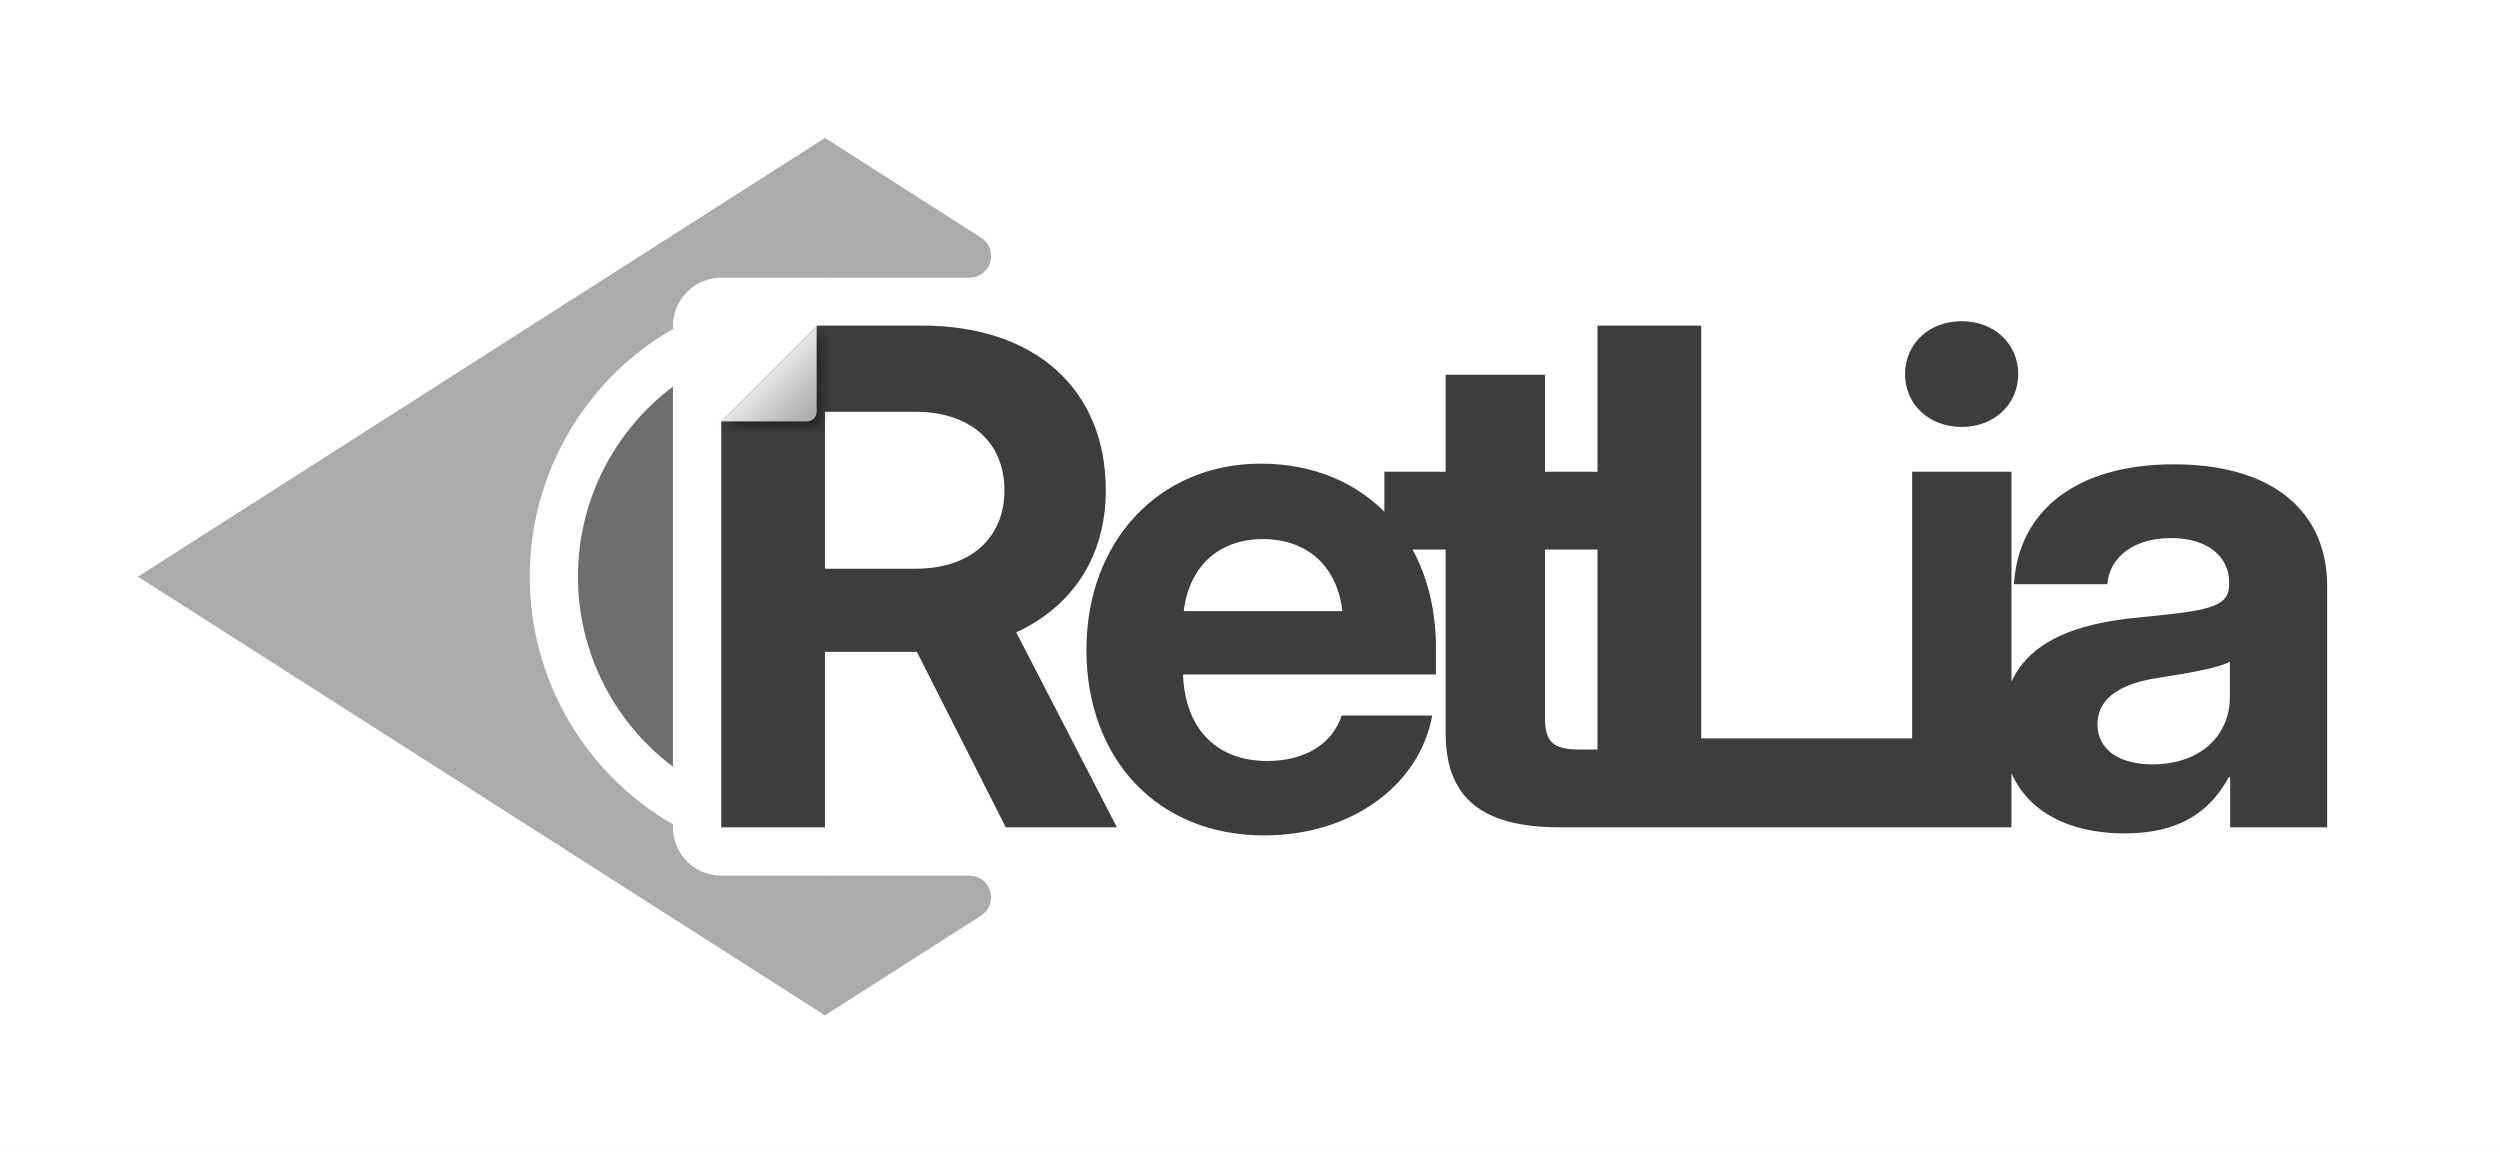
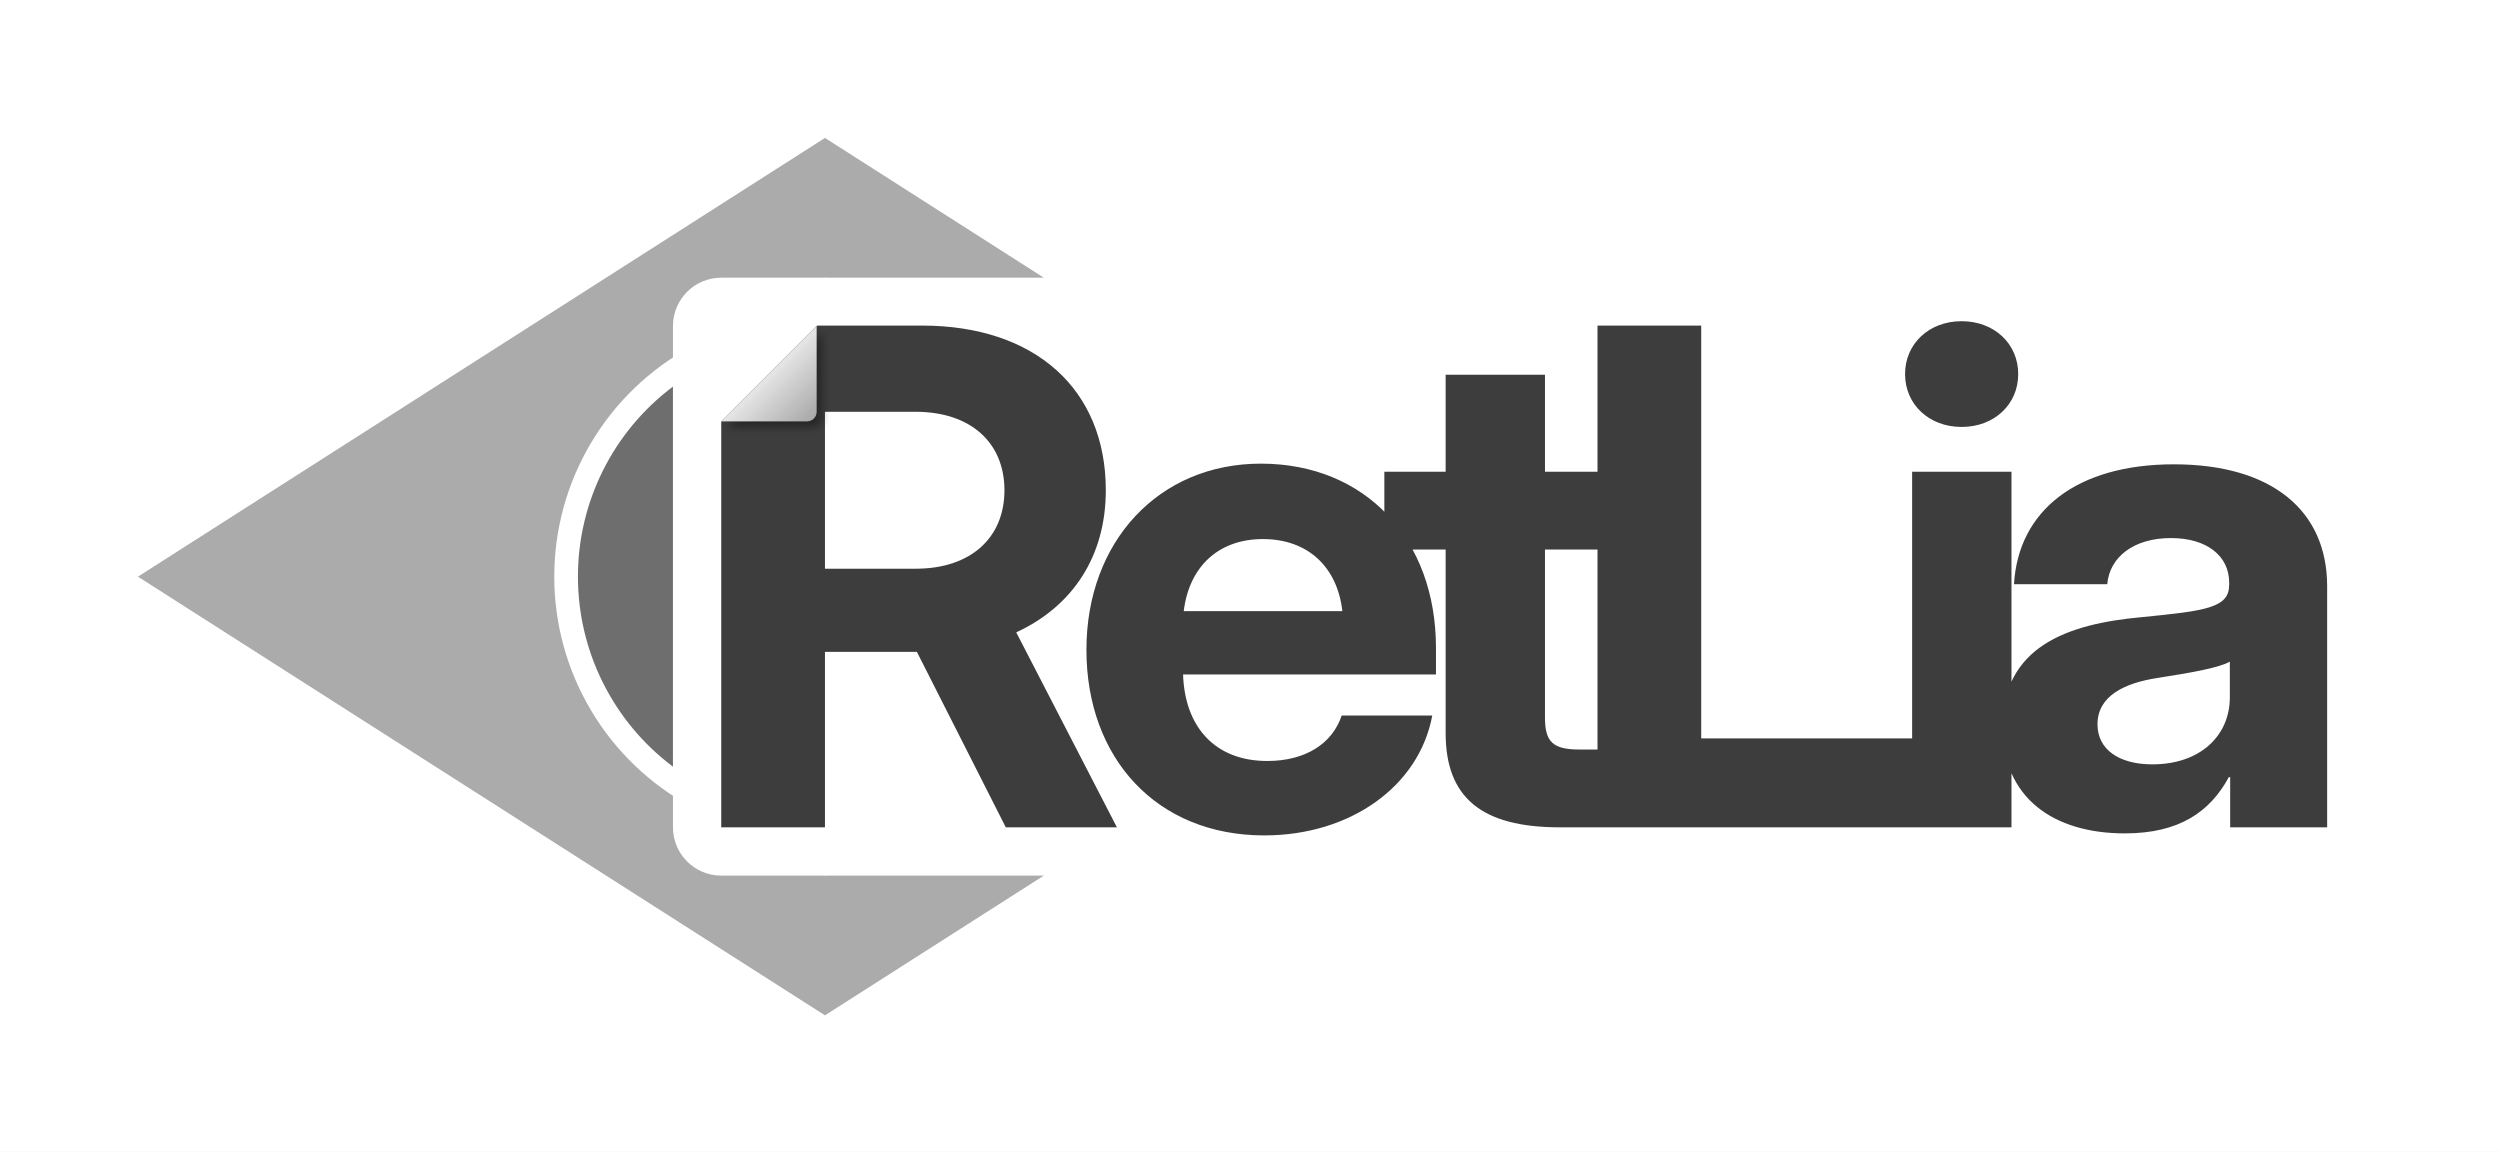
<svg xmlns="http://www.w3.org/2000/svg" width="725" height="334" viewBox="0 0 725 334">
  <defs>
    <linearGradient id="fg" gradientUnits="userSpaceOnUse" x1="223.00" y1="108.36" x2="236.83" y2="122.20">
      <stop offset="0" stop-color="#E6E6E6" />
      <stop offset="1" stop-color="#A4A4A4" />
    </linearGradient>
    <filter id="fb" x="-30%" y="-30%" width="160%" height="160%">
      <feGaussianBlur stdDeviation="1.25" />
    </filter>
    <clipPath id="fc">
      <path d="M276.83 54.53L276.83 162.20L169.16 162.20Z" />
    </clipPath>
  </defs>
  <rect width="100%" height="100%" fill="#fff" />
-   <path d="M239.24 40.00L284.52 68.92A6.30 6.30 0 0 1 281.13 80.53L239.24 80.53L239.24 84.38A82.89 82.89 0 1 0 239.24 250.07L239.24 253.93L281.13 253.93A6.30 6.30 0 0 1 284.52 265.53L239.24 294.45L40.00 167.23Z" fill="#ABABAB" />
+   <path d="M239.24 40.00L302.70 80.53L239.24 80.53L239.24 91.38A75.89 75.89 0 1 0 239.24 243.07L239.24 253.93L302.70 253.93L239.24 294.45L40.00 167.23Z" fill="#ABABAB" />
  <path d="M195.16 112.11A68.89 68.89 0 0 0 195.16 222.34Z" fill="#6E6E6E" />
  <path d="M239.54 80.53H209.16A14.00 14.00 0 0 0 195.16 94.53V239.93A14.00 14.00 0 0 0 209.16 253.93H239.54Z" fill="#fff" />
  <path d="M209.161 239.925H239.239V189.046H265.606C265.704 189.046 265.802 189.046 265.899 189.046L291.681 239.925H323.907L294.708 183.382C311.016 175.863 320.684 161.409 320.684 142.171C320.684 112.874 300.177 94.417 267.364 94.417H209.161ZM239.239 164.925V119.417H265.509C281.427 119.417 291.29 128.304 291.29 142.171C291.29 156.038 281.427 164.925 265.606 164.925ZM366.626 242.269C391.626 242.269 411.548 228.011 415.356 207.503H389.087C386.45 215.511 378.735 220.687 367.505 220.687C352.368 220.687 343.579 210.823 343.091 195.589H416.431V187.874C416.431 156.429 396.02 134.456 365.649 134.456C336.059 134.456 315.063 157.015 315.063 188.46C315.063 219.808 335.376 242.269 366.626 242.269ZM343.286 177.23C344.849 164.339 353.345 156.331 366.235 156.331C379.224 156.331 387.817 164.339 389.282 177.23ZM469.138 136.8H448.044V108.675H419.235V136.8H401.462V159.359H419.235V212.581C419.235 231.331 429.684 239.925 452.341 239.925H469.138V217.366H458.102C450.29 217.366 448.044 215.12 448.044 208.089V159.359H469.138ZM463.274 239.925H559.466V214.144H493.352V94.417H463.274ZM554.519 239.925H583.327V136.8H554.519ZM568.874 123.812C578.347 123.812 585.281 117.269 585.281 108.48C585.281 99.691 578.347 93.148 568.874 93.148C559.402 93.148 552.468 99.691 552.468 108.48C552.468 117.269 559.402 123.812 568.874 123.812ZM616.183 241.683C632.003 241.683 640.89 235.433 646.359 225.374H646.749V239.925H674.874V170.003C674.874 147.933 658.663 134.652 630.441 134.652C602.12 134.652 585.324 148.128 584.054 169.417H611.105C611.788 161.507 618.82 156.038 629.562 156.038C640.109 156.038 646.456 161.312 646.456 168.929V169.613C646.456 176.253 639.816 177.132 620.968 178.988C599.484 180.941 580.734 187.581 580.734 210.823C580.734 231.429 595.577 241.683 616.183 241.683ZM624.191 221.663C614.523 221.663 608.273 217.366 608.273 210.042C608.273 201.839 616.085 198.03 625.949 196.566C635.226 195.101 643.331 193.734 646.652 191.878V202.23C646.652 213.363 638.058 221.663 624.191 221.663Z" fill="#3D3D3D" />
  <path d="M208.16 93.53L237.83 93.53L208.16 123.20Z" fill="#fff" />
  <g clip-path="url(#fc)">
    <path d="M236.83 94.53L236.83 119.43A2.77 2.77 0 0 1 234.07 122.20L209.16 122.20Z" transform="translate(1.66 1.66)" fill="#000" fill-opacity="0.38" filter="url(#fb)" />
  </g>
  <path d="M236.83 94.53L236.83 119.43A2.77 2.77 0 0 1 234.07 122.20L209.16 122.20Z" fill="url(#fg)" />
</svg>
